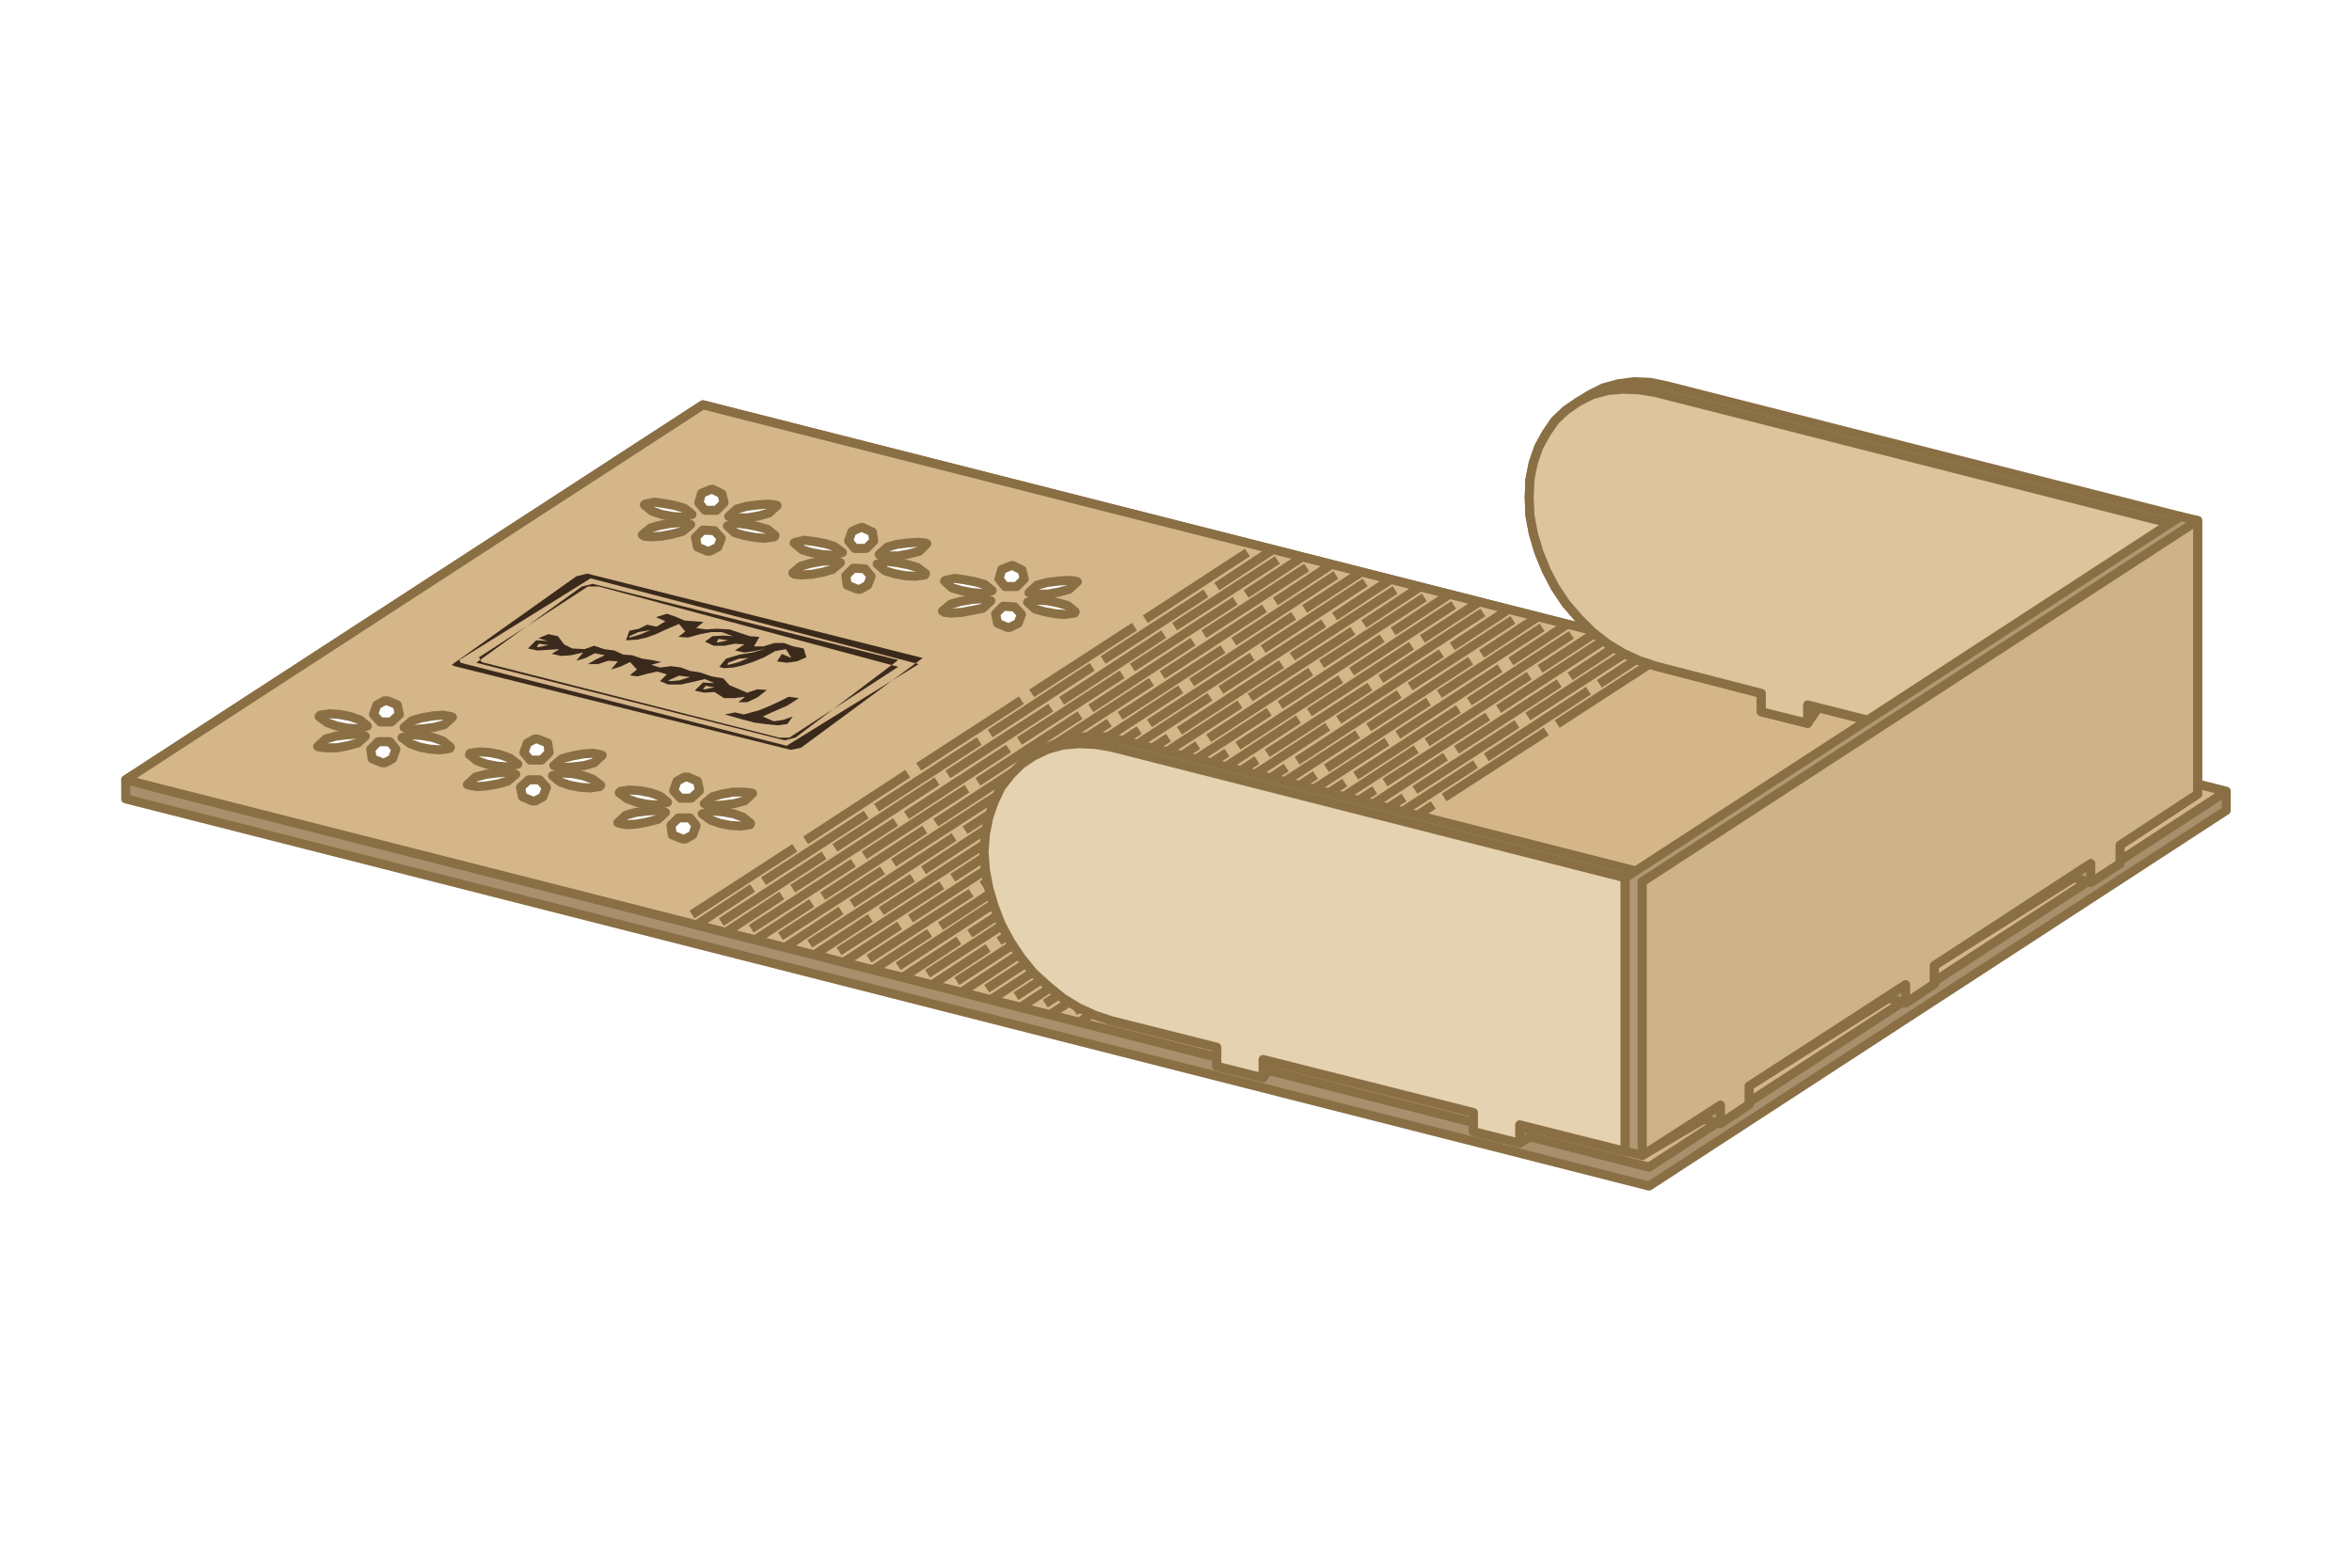
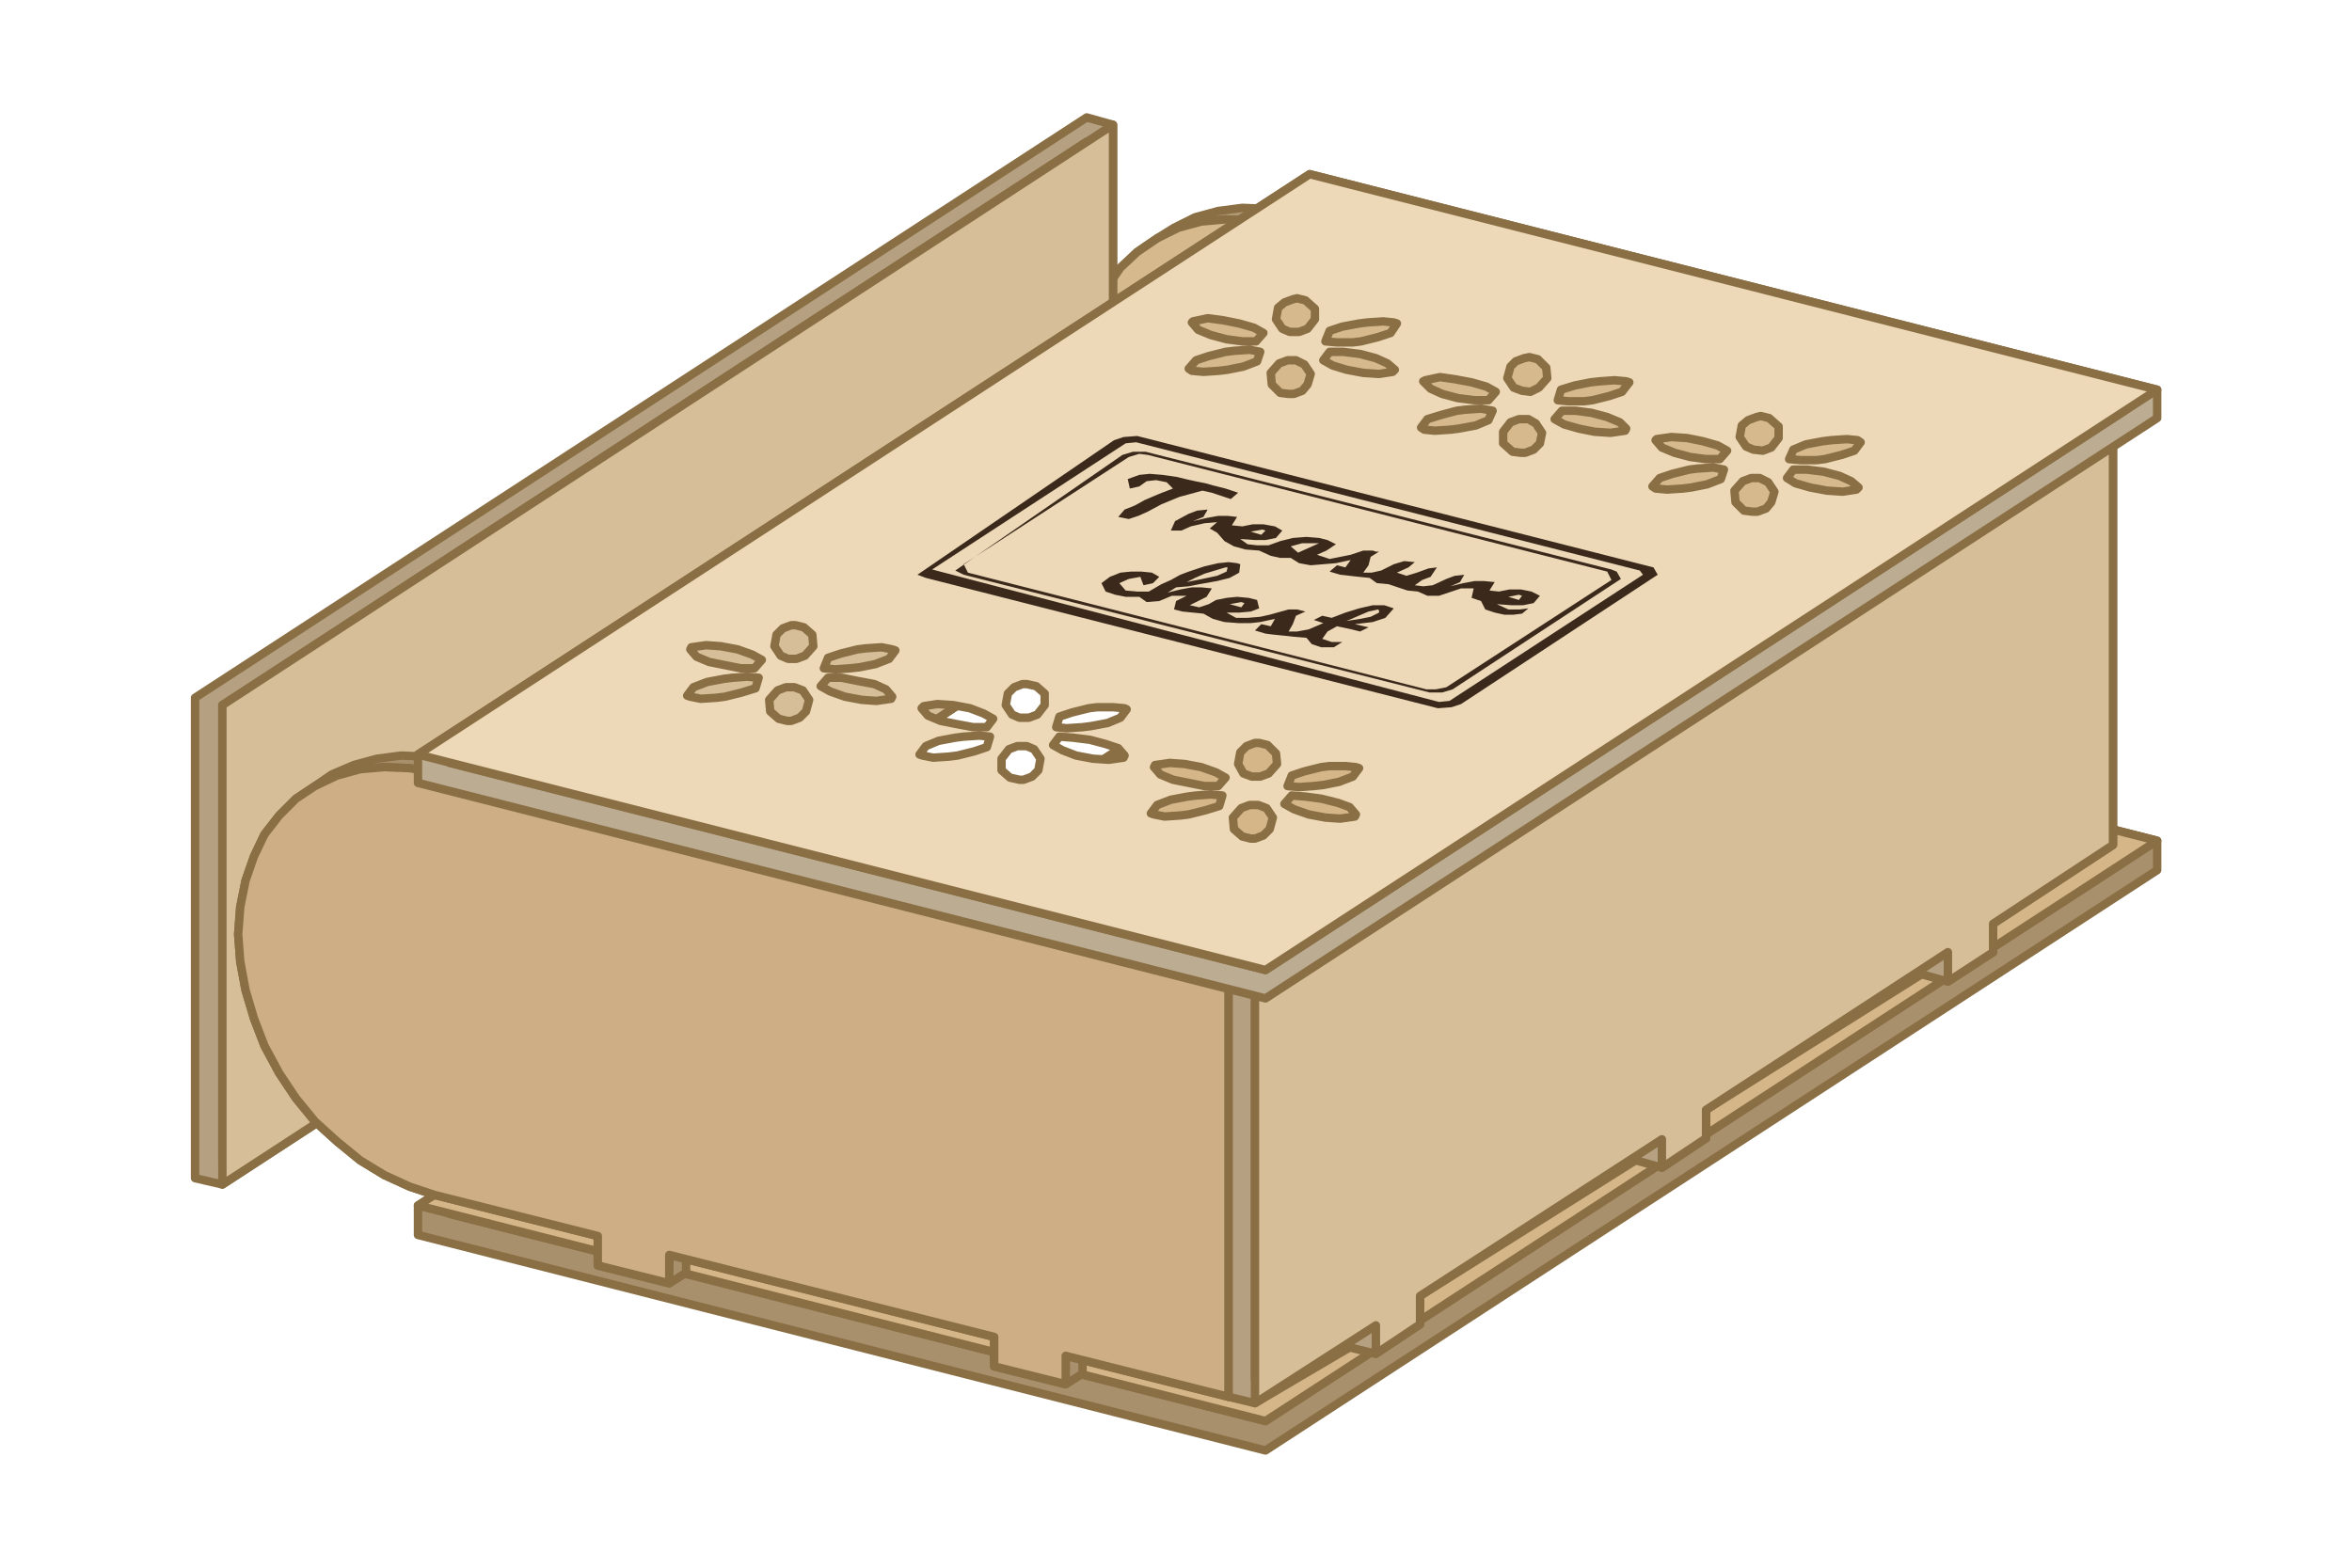
- <svg xmlns="http://www.w3.org/2000/svg" width="300" height="200" viewBox="-225.27 -55.57 345.55 155.13">
-   <path fill="#a9906d" fill-rule="evenodd" stroke="#8A6F45" stroke-linejoin="round" stroke-width="1.33" d="m-206.8 21.4 84.8-55.1 223.8 56.8v2.8L17 81.1l-223.8-56.9ZM17 78.3l81.7-53.2L-122-31l-81.7 53.2Z" />
-   <path fill="#d5b689" fill-rule="evenodd" stroke="#8A6F45" stroke-linejoin="round" stroke-width="1.33" d="m17 78.3-223.8-56.9 84.8-55.1 223.8 56.8Zm-56.7-15.8-6.9-1.8 1.7-1 6.8 1.7Zm80-52.1-6.9-1.7 1.7-1.1 6.8 1.7ZM-2 72.1l-6.9-1.8 1.7-1L-.3 71ZM78 20l-6.8-1.8 1.6-1 6.9 1.7ZM27.5 69.2l-2.6-.7 4.3-2.8 2.6.7Zm27.2-17.7-2.6-.7 4.3-2.8 2.6.7Zm27.2-17.7-2.6-.7 4.3-2.8 2.6.7Zm-216-10.7 1.3-.2 1.5.1 1.6.3 1.4.5 1.1.9-1.5.4-1.5-.1-1.5-.3-1.4-.5-1.2-.9Zm9.9-2.1 1.4.6.3 1.4-1.2 1.1h-1.6l-1-1.1.5-1.4 1.1-.6Zm9.5 2.4-1.2 1.1-1.5.4-1.6.2-1.5.1-1.3-.3 1.2-1 1.4-.4 1.7-.3h1.4l1.1.1Zm-.4 4.6-1.4.2-1.5-.1-1.5-.3-1.4-.5-1.2-.9 1.6-.4 1.4.1 1.6.3 1.4.5 1.1.9Zm-9.9 2.1-1.5-.6-.2-1.4 1.1-1.1h1.7l.9 1.1-.5 1.4-1.1.6Zm-9.5-2.4 1.2-1.1 1.4-.4 1.6-.2 1.5-.1 1.3.3-1.1 1-1.5.4-1.6.3-1.5.1-1-.2Zm-21.7-10.2 1.4-.2 1.5.1 1.5.3 1.4.5 1.2.9-1.6.4-1.4-.1-1.6-.3-1.4-.5-1.1-.9Zm9.9-2.1 1.5.6.2 1.4-1.1 1.1h-1.7l-.9-1.1.5-1.4 1.1-.6Zm9.5 2.4-1.2 1.1-1.4.4-1.6.2-1.5.1-1.4-.3 1.2-1 1.5-.4 1.6-.3 1.5-.1 1 .2Zm-.4 4.6-1.4.2-1.4-.1-1.6-.3-1.4-.5-1.1-.9 1.5-.4 1.5.1 1.5.3 1.4.5 1.2.9Zm-9.9 2.1-1.4-.6-.3-1.4 1.2-1.1h1.6l1 1.1-.5 1.4-1.1.6Zm-9.5-2.4 1.2-1.1 1.5-.4 1.6-.2 1.5-.1 1.3.3-1.2 1-1.4.4-1.7.3-1.4.1-1.1-.2Zm-21.6-10.2 1.4-.2 1.4.1 1.6.3 1.4.5 1.1.9-1.5.4-1.5-.1-1.5-.3-1.4-.5-1.2-.9Zm9.9-2.1 1.4.6.3 1.4-1.2 1.1h-1.6l-1-1.1.5-1.4 1.1-.6Zm9.5 2.4-1.2 1.1-1.5.4-1.6.2-1.5.1-1.3-.3 1.2-1 1.4-.4 1.7-.3 1.4-.1 1.1.2Zm-.4 4.6-1.4.2-1.5-.1-1.5-.3-1.4-.5-1.2-.9 1.6-.4 1.4.1 1.6.3 1.4.5 1.1.9Zm-9.9 2.1-1.5-.6-.2-1.4 1.1-1.1h1.7l.9 1.1-.5 1.4-1.1.6Zm-9.5-2.4 1.2-1.1 1.4-.4 1.6-.2 1.5-.1 1.3.3-1.1 1-1.5.4-1.6.3h-1.5l-1-.1Zm92.2-24.4 1.4-.3 1.4.2 1.6.3 1.4.4 1.1.9-1.5.4-1.4-.1-1.6-.3-1.4-.4-1.1-1Zm9.9-2.2 1.4.7.3 1.3-1.1 1.1h-1.7l-.9-1.1.4-1.4 1.2-.5Zm9.5 2.4-1.2 1.1-1.4.4-1.7.3h-1.4l-1.4-.2 1.2-1.1 1.5-.4 1.6-.2 1.5-.1 1 .1Zm-.4 4.6-1.4.2-1.4-.1-1.6-.3-1.4-.4-1.1-1 1.5-.3 1.5.1 1.5.3 1.4.4 1.1.9ZM-77.3-1l-1.4-.6L-79-3l1.1-1.1 1.7.1 1 1.1-.5 1.3-1.2.6Zm-9.5-2.4 1.2-1 1.4-.4 1.7-.3 1.4-.1 1.4.3-1.2 1.1-1.5.3-1.6.3-1.5.1-1-.1Zm-21.6-10.1 1.3-.3 1.5.2 1.6.3 1.3.4 1.2.9-1.5.4-1.5-.1-1.6-.3-1.3-.4-1.2-1Zm9.8-2.2 1.5.7.2 1.3-1.1 1.1h-1.7l-.9-1.1.5-1.4 1.1-.5Zm9.5 2.4-1.1 1.1-1.5.4-1.6.3h-1.5l-1.3-.2 1.2-1.1 1.4-.4 1.6-.2 1.5-.1 1.1.1Zm-.3 4.6-1.4.2-1.5-.1-1.6-.3-1.3-.4-1.2-1 1.5-.4 1.5.2 1.6.3 1.3.4 1.2.9Zm-9.9 2.1-1.5-.6-.2-1.4 1.1-1.1 1.7.1.9 1.1-.5 1.3-1.1.6Zm-9.5-2.4 1.2-1 1.4-.4 1.6-.3 1.5-.1 1.3.3-1.2 1-1.4.4-1.6.3-1.5.1-1-.1Zm-21.7-10.1 1.4-.3 1.4.2 1.6.3 1.4.4 1.1.9-1.5.4-1.4-.1-1.6-.3-1.4-.5-1.1-.9Zm9.9-2.2 1.4.7.3 1.3-1.1 1.1h-1.7l-.9-1.1.4-1.4 1.2-.5Zm9.5 2.4-1.2 1.1-1.4.4-1.7.3h-1.4l-1.4-.2 1.2-1.1 1.5-.4 1.6-.2 1.5-.1 1 .1Zm-.4 4.6-1.4.2-1.4-.1-1.6-.3-1.4-.4-1.1-1 1.5-.4 1.5.2 1.5.3 1.4.4 1.1.9Zm-9.9 2.1-1.4-.6-.3-1.4 1.1-1.1 1.7.1 1 1.1-.5 1.3-1.2.6Zm-9.5-2.4 1.2-1 1.4-.4 1.7-.3 1.4-.1 1.4.3-1.2 1-1.5.4-1.6.3-1.5.1-1-.1Z" />
-   <path fill="none" stroke="#8A6F45" stroke-width="1.33" d="m-63 56.5 15-9.8m1.6-1 15.1-9.8m1.6-1 15-9.8m1.6-1.1 15-9.7m1.6-1.1 15.1-9.8M-67 57.2l8.5-5.6m1.6-1 15.1-9.8m1.6-1.1 15-9.8m1.6-1 15.1-9.8m1.6-1 15-9.8m1.6-1 8.5-5.6m-85.6 53.7 15.1-9.8m1.6-1 15-9.8m1.6-1L-19 24m1.6-1.1 15-9.7m1.6-1.1 15.1-9.8m-85.6 53.8 8.5-5.6m1.6-1 15.1-9.8m1.5-1.1 15.1-9.8m1.6-1 15-9.8m1.6-1L3.8 7.2m1.6-1L13.9.6m-85.6 53.7 15.1-9.8m1.6-1 15-9.8m1.6-1 15.1-9.8m1.5-1.1 15.1-9.7m1.6-1.1 15-9.8M-75.6 55l8.5-5.6m1.6-1 15-9.8m1.6-1.1 15.1-9.7m1.6-1.1 15-9.8m1.6-1 15-9.8m1.6-1L9.6-.5M-76 53.2l15-9.8m1.6-1 15.1-9.8m1.6-1 15-9.8m1.6-1L-11 11m1.6-1.1L5.6.1M-80 53.9l8.6-5.6m1.6-1 15-9.8m1.6-1.1 15-9.7m1.6-1.1 15.1-9.8m1.6-1 15-9.8m1.6-1 8.5-5.6m-85.5 53.7 15-9.8m1.6-1 15.1-9.8m1.6-1 15-9.8m1.6-1 15-9.8m1.6-1.1L1.3-1m-85.6 53.8 8.5-5.6m1.6-1 15.1-9.8m1.6-1.1 15-9.7m1.6-1.1 15.1-9.8m1.6-1 15-9.8m1.6-1L.9-2.7M-84.7 51l15.1-9.8m1.6-1 15-9.8m1.6-1 15.1-9.8m1.6-1 15-9.8m1.6-1.1L-3-2.1m-85.6 53.8 8.5-5.6m1.6-1 15.1-9.8m1.5-1.1 15.1-9.7m1.6-1.1 15-9.8m1.6-1 15.1-9.8m1.6-1 8.5-5.6M-89 49.9l15.1-9.8m1.6-1 15-9.8m1.6-1 15.1-9.8m1.5-1L-24 7.7m1.6-1.1 15-9.8m-85.5 53.8 8.5-5.6m1.6-1 15-9.8m1.6-1.1 15.1-9.7m1.6-1.1 15-9.8m1.6-1 15-9.8m1.6-1 8.6-5.6m-85.6 53.7 15-9.8m1.6-1 15.1-9.8m1.6-1 15-9.8m1.6-1 15.1-9.8m1.6-1.1 15-9.8m-85.6 53.8 8.6-5.6m1.6-1 15-9.8m1.6-1.1 15-9.7m1.6-1.1 15.1-9.8m1.6-1 15-9.8m1.6-1 8.5-5.6m-85.5 53.7 15-9.7m1.6-1.1 15.1-9.8m1.6-1 15-9.8m1.6-1 15-9.8m1.6-1.1L-16-5.4m-85.6 53.8 8.5-5.6m1.6-1 15.1-9.8m1.6-1 15-9.8m1.6-1.1 15.1-9.8m1.5-1 15.1-9.8m1.6-1 8.5-5.6M-102 46.6l15.1-9.7m1.6-1.1 15-9.8m1.6-1 15.1-9.8m1.6-1 15-9.8m1.6-1.1 15.1-9.8m-85.6 53.8 8.5-5.6m1.6-1 15.1-9.8m1.5-1 15.1-9.8m1.6-1.1 15-9.8m1.6-1 15.1-9.8m1.6-1 8.5-5.6m-85.6 53.7 15.1-9.7m1.6-1.1 15-9.8m1.6-1 15.1-9.8m1.5-1 15.1-9.8m1.6-1.1 15-9.8m-85.5 53.8 8.5-5.6m1.6-1 15-9.8m1.6-1 15.1-9.8m1.6-1.1 15-9.8m1.6-1 15-9.8m1.6-1 8.6-5.6m-85.6 53.7 15-9.7m1.6-1.1 15.1-9.8m1.6-1 15-9.8m1.6-1 15.1-9.8m1.6-1.1 15-9.8m-85.6 53.8 8.6-5.6m1.6-1 15-9.8m1.6-1 15-9.8m1.6-1.1L-56.1 7m1.6-1 15-9.8m1.6-1 8.5-5.6m-85.5 53.7 15-9.7m1.6-1.1 15.1-9.8m1.6-1 15-9.8m1.6-1 15-9.8m1.6-1.1 15.1-9.8M-118.9 44l8.5-5.6m1.6-1 15.1-9.8m1.6-1 15-9.8m1.6-1.1 15.1-9.8m1.5-1 15.1-9.8m1.6-1 8.5-5.6m-85.6 53.8 15.1-9.8m1.6-1.1 15-9.8m1.6-1 15.1-9.8m1.6-1 15-9.8m1.6-1.1 15.1-9.8m-85.6 53.8 8.5-5.6m1.6-1 15.1-9.8m1.5-1 15.1-9.8m1.6-1.1 15-9.8m1.6-1L-48.1-6m1.6-1 8.5-5.6m-85.6 53.8 15.1-9.8m1.6-1.1 15-9.8m1.6-1 15.1-9.8m1.5-1 15.1-9.8m1.6-1.1 15-9.8" />
-   <path fill="#3B2A1C" fill-rule="evenodd" d="m-132.7 6 1-.8-1-1.1-1.5.7-1.3.4 1-1.2-1.4-.1-1.5.5h-1.5l1.2-.7 1.3-.6-1.5-.3-1.3.7-1.4.4 1-1.2-1.8.4-1.4.1-1.4-.3 1.1-.7-1.6.1-1.6.1-1.4-.3 1.2-1.2 1.7.1-1.4-.4 1.5-.6 1.4.3.9 1.2 1.2.6 1.8.1 1.4-.5 1.5.5 1.5.2 1.3.6 1.3.1 1.5.5 1.4.2 1.4.3-1.5.4 1.3.4 1.6-.2 1.5.2 1.3.5 1.4.2 1.8.6 1.7.3.9 1 1.2.5 1.4.6 1.5-.5 1.4.1-1.4 1.1-1.5.7h-1.3l1-.8-1.6.2h-1.5l-1.4-.9-1.5.1-1.4-.3 1.2-1.2 1.7.1-1.4-.6-1.7.4-1.8.4h-1.9l-1.2-.5 1-1-1.4-.4-1.4.3-1.5.4-.9-.1Zm5.9.9 1.3-.1 1.6-.5-1.6-.2-1.6.7Zm-19.3-5 1.4-.3-1.4-.2-.3.5Zm24.4 6.2 1.4-.3-1.3-.2-.4.5Zm4.7 4.2-1.8-.5 1.5-.3 1.3.3 2.2-.6 1.7-.7 1.3-.6 1.4-.7 1.5.2-1.7 1.1-2.3 1-1.3.6 1.6.7 1.4-.2 1.4-.5-.8 1.1-1.4.2-1.9-.2-1.5-.2-1.9-.5Zm-2.6-7.5 1-1.2 2-.6 1.9-.3 2-.6-1.8.4-1.4.2-1.4-.3 1.4-.9-1.4-.1-1.5.3h-1.6l-1.3-.6 1.1-.8 1.6-.1 1.4.1-1.6-.6h-1.6l-1.6.3-1.8.5-1.4-.1 1-.8-.9-1.1-1.9.8-1.5.7-1.4.5-1.3.3-1.7.1.5-1.4 1.4-.3 1.2-.6 1.4.3 1.3-.8-1.4-.6 1.6-.5 1.2.4 1.4.6 1.4.1 1.4.1-1.1.9 1.5.2 1.5-.1 1.9.1 1.5.5 1.5.5 1.4.1-.8 1.4h1.4l1.6-.5h1.4l1.4.5 1.5.3.4 1.3-1.4.6-1.5.2-1.4-.2.7-1.1 1.4.6-.8-1.3-1.6.3-1.6.9-1.7.7-1.5.5-1.3.3-1.4.1-.4-.1Zm-.1-3.6 1.4-.3-1.4-.2-.3.5Zm1.5 3.3 1.5-.4 1.4-.6-1.4.1-1.6.6-.1.3Zm-14.5-4 1.6-.5 1.4-.6-1.8.3-1.3.6v.2Zm-26.2 4 18.3-13 1.6-.4 49.3 12.4-17.9 13.2-1.5.3-49.4-12.3Zm49.2 11.9 19.4-12-48.2-12.6-19.3 12 .2.4Zm-45.6-12.2L-139.8-7l1.6-.4 44.9 11.2-15.1 11.4-1.6.4-44.9-11.3Zm44.5 11h1.5l16-10.4-44-11.8h-1.6l-16 10.4.4.7Z" />
-   <path fill="#b5a181" fill-rule="evenodd" stroke="#8A6F45" stroke-linejoin="round" stroke-width="1.33" d="m79.6 21.7-1.6 1-6.8-1.7v-2.8l-29.3-7.4-1.6 2.3-6.8-1.7V8.7L18 4.7l-2.4-.8-2.4-1.1-2.3-1.4L8.7-.3l-2-2-1.9-2.2-1.6-2.4-1.3-2.5-1.1-2.7-.8-2.7-.5-2.7-.1-2.6.1-2.6.5-2.5.8-2.3 1.1-2 1.3-1.9 1.6-1.5 1.9-1.3 1.6-1 2-1 2.2-.6 2.3-.3 2.4.1 2.4.5 75.5 19.2v40.2l-1.6 1-13.9-3.5ZM6.4-34l-1.6 1.6-1.3 1.8-1.1 2.1-.8 2.3-.5 2.5-.1 2.5.1 2.7.5 2.7.8 2.7 1.1 2.6 1.3 2.6 1.6 2.3 1.9 2.2 2 2L12.5.3l2.3 1.5 2.4 1.1 2.4.8 15.5 3.9v2.8l5.2 1.3 1.6-2.4 30.9 7.9v2.7l5.2 1.4 1.6-2.4 13.9 3.6v-38.8L18-35.5l-2.4-.4-2.4-.1-2.3.2-2.2.6-1.8.9Z" />
-   <path fill="#dcc49d" fill-rule="evenodd" stroke="#8A6F45" stroke-linejoin="round" stroke-width="1.33" d="m18-35.5-2.4-.4-2.4-.1-2.3.2-2.2.6-2 1-1.9 1.3-1.6 1.5-1.3 1.9-1.1 2-.8 2.3-.5 2.5-.1 2.6.1 2.6.5 2.7.8 2.7 1.1 2.7 1.3 2.5 1.6 2.4 1.9 2.2 2 2 2.2 1.7 2.3 1.4 2.4 1.1 2.4.8 15.5 4v2.7l6.8 1.7v-2.7l30.9 7.8V21l6.8 1.7V20l15.5 3.9v-40.2Z" />
-   <path fill="#bcac92" fill-rule="evenodd" stroke="#8A6F45" stroke-linejoin="round" stroke-width="1.33" d="m-.4 73.8-1.6 1-6.8-1.7v-2.8l-29.3-7.4-1.6 2.3-6.8-1.7v-2.8L-62 56.8l-2.4-.8-2.4-1.1-2.3-1.4-2.2-1.8-2.1-1.9-1.8-2.2-1.6-2.4-1.4-2.6-1-2.6-.8-2.7-.5-2.7-.2-2.6.2-2.6.5-2.5.8-2.3 1-2.1 1.4-1.8 1.6-1.6 1.8-1.2 1.6-1.1 2.1-.9 2.2-.6 2.3-.3 2.4.1 2.4.5 75.5 19.2V75l-1.6 1-13.9-3.5Zm-73.2-55.7-1.6 1.6-1.4 1.8-1 2.1-.8 2.3-.5 2.4-.2 2.6.2 2.7.5 2.7.8 2.7 1 2.6 1.4 2.5 1.6 2.4 1.8 2.2 2.1 2 2.2 1.7 2.3 1.5 2.4 1.1 2.4.8 15.5 3.9v2.7l5.2 1.4 1.6-2.4 30.9 7.9V72l5.2 1.4L-.4 71l13.9 3.5V35.8L-62 16.6l-2.4-.4-2.4-.1-2.3.2-2.2.6-1.8.8Z" />
-   <path fill="#e4d2b1" fill-rule="evenodd" stroke="#8A6F45" stroke-linejoin="round" stroke-width="1.33" d="m-62 16.6-2.4-.4-2.4-.1-2.3.2-2.2.6-2.1 1-1.8 1.2-1.6 1.6-1.4 1.8-1 2.1-.8 2.3-.5 2.5-.2 2.6.2 2.6.5 2.7.8 2.7 1 2.6 1.4 2.6 1.6 2.4 1.8 2.2 2.1 1.9 2.2 1.8 2.3 1.4 2.4 1.1 2.4.8 15.5 3.9v2.8l6.8 1.7v-2.7l30.9 7.8v2.8l6.8 1.7v-2.7L13.5 76V35.8Z" />
-   <path fill="#b09873" fill-rule="evenodd" stroke="#8A6F45" stroke-linejoin="round" stroke-width="1.33" d="m81.9 36.5-2.5-.7-20.5 12.9v2.7l-4.2 2.8-2.5-.7-20.5 12.9v2.7l-4.2 2.8-2.5-.6-9 5.3-2.5-.6V35.8l81.6-53.1 2.5.6v40.2L86.2 31v2.7ZM25 68.5l2.5.7 1.7-.7v-2.7l23-15 2.5.7 1.7-.7V48l23-14.9 2.5.6 1.7-.6v-2.8l11.5-7.4V-15L16 36.4v37.9Z" />
-   <path fill="#cfb388" fill-rule="evenodd" stroke="#8A6F45" stroke-linejoin="round" stroke-width="1.33" d="M97.6-16.7 16 36.4v40.2l11.5-7.4v2.7l4.2-2.8v-2.7l23-14.9v2.7l4.2-2.8v-2.7l23-15v2.8l4.3-2.8V31l11.4-7.5Z" />
+ <svg xmlns="http://www.w3.org/2000/svg" width="300" height="200" viewBox="-95.98 -56.87 208.94 149.12">
+   <path fill="#b09873" fill-rule="evenodd" stroke="#8A6F45" stroke-linejoin="round" stroke-width=".8" d="m79.6 21.7-1.6 1-6.8-1.7v-2.8l-29.3-7.4v1.3l-1.6 1-6.8-1.7V8.7L18 4.7l-2.4-.8-2.4-1.1-2.3-1.4L8.7-.3l-2-2-1.9-2.2-1.6-2.4-1.3-2.5-1.1-2.7-.8-2.7-.5-2.7-.1-2.6.1-2.6.5-2.5.8-2.3 1.1-2 1.3-1.9 1.6-1.5 1.9-1.3 1.6-1 2-1 2.2-.6 2.3-.3 2.4.1 2.4.5 75.5 19.2v40.2l-1.6 1-13.9-3.5ZM6.4-34l-1.6 1.6-1.3 1.8-1.1 2.1-.8 2.3-.5 2.5-.1 2.5.1 2.7.5 2.7.8 2.7 1.1 2.6 1.3 2.6 1.6 2.3 1.9 2.2 2 2L12.5.3l2.3 1.5 2.4 1.1 2.4.8 15.5 3.9v2.8l5.2 1.3v-1.3l1.6-1.1 30.9 7.9v2.7l5.2 1.4V20l1.6-1.1 13.9 3.6v-38.8L18-35.5l-2.4-.4-2.4-.1-2.3.2-2.2.6-1.8.9Z" />
+   <path fill="#d6b98c" fill-rule="evenodd" stroke="#8A6F45" stroke-linejoin="round" stroke-width=".8" d="m18-35.5-2.4-.4-2.4-.1-2.3.2-2.2.6-2 1-1.9 1.3-1.6 1.5-1.3 1.9-1.1 2-.8 2.3-.5 2.5-.1 2.6.1 2.6.5 2.7.8 2.7 1.1 2.7 1.3 2.5 1.6 2.4 1.9 2.2 2 2 2.2 1.7 2.3 1.4 2.4 1.1 2.4.8 15.5 4v2.7l6.8 1.7v-2.7l30.9 7.8V21l6.8 1.7V20l15.5 3.9v-40.2Z" />
+   <path fill="#b5a181" fill-rule="evenodd" stroke="#8A6F45" stroke-linejoin="round" stroke-width=".8" d="M2.5-45V.6l-84.7 55.2-2.6-.6V9.5L0-45.7ZM0 0v-43.4l-82.2 53.6v43.3Z" />
+   <path fill="#d5be98" fill-rule="evenodd" stroke="#8A6F45" stroke-linejoin="round" stroke-width=".8" d="m2.5-45-84.7 55.2v45.6L2.5.6Z" />
+   <path fill="#a9906d" fill-rule="evenodd" stroke="#8A6F45" stroke-linejoin="round" stroke-width=".8" d="M-63.6 57.8 21.2 2.6l80.6 20.5v2.8L17 81.1l-80.6-20.5ZM21.2 5.4l-81.8 53.2L17 78.3l81.7-53.2Z" />
+   <path fill="#d5b689" fill-rule="evenodd" stroke="#8A6F45" stroke-linejoin="round" stroke-width=".8" d="m21.2 2.6 80.6 20.5L17 78.3l-80.6-20.5Zm19.1 7.8-6.9-1.7 1.7-1.1 6.8 1.7Zm-80 52.1-6.9-1.8 1.7-1 6.8 1.7ZM78 20l-6.8-1.8 1.6-1 6.9 1.7ZM-2 72.1l-6.9-1.8 1.7-1L-.3 71Zm83.9-38.3-2.6-.7 4.3-2.8 2.6.7ZM54.7 51.5l-2.6-.7 4.3-2.8 2.6.7ZM27.5 69.2l-2.6-.7 4.3-2.8 2.6.7Z" />
+   <path fill="#a9906d" fill-rule="evenodd" stroke="#8A6F45" stroke-linejoin="round" stroke-width=".8" d="m-.4 73.8-1.6 1-6.8-1.7v-2.8l-29.3-7.4v1.3l-1.6 1-6.8-1.7v-2.8L-62 56.8l-2.4-.8-2.4-1.1-2.3-1.4-2.2-1.8-2.1-1.9-1.8-2.2-1.6-2.4-1.4-2.6-1-2.6-.8-2.7-.5-2.7-.2-2.6.2-2.6.5-2.5.8-2.3 1-2.1 1.4-1.8 1.6-1.6 1.8-1.2 1.6-1.1 2.1-.9 2.2-.6 2.3-.3 2.4.1 2.4.5 75.5 19.2V75l-1.6 1-13.9-3.5Zm-73.2-55.7-1.6 1.6-1.4 1.8-1 2.1-.8 2.3-.5 2.4-.2 2.6.2 2.7.5 2.7.8 2.7 1 2.6 1.4 2.5 1.6 2.4 1.8 2.2 2.1 2 2.2 1.7 2.3 1.5 2.4 1.1 2.4.8 15.5 3.9v2.7l5.2 1.4v-1.3l1.6-1.1 30.9 7.9V72l5.2 1.4v-1.3L-.4 71l13.9 3.5V35.8L-62 16.6l-2.4-.4-2.4-.1-2.3.2-2.2.6-1.8.8Z" />
+   <path fill="#ceaf85" fill-rule="evenodd" stroke="#8A6F45" stroke-linejoin="round" stroke-width=".8" d="m-62 16.6-2.4-.4-2.4-.1-2.3.2-2.2.6-2.1 1-1.8 1.2-1.6 1.6-1.4 1.8-1 2.1-.8 2.3-.5 2.5-.2 2.6.2 2.6.5 2.7.8 2.7 1 2.6 1.4 2.6 1.6 2.4 1.8 2.2 2.1 1.9 2.2 1.8 2.3 1.4 2.4 1.1 2.4.8 15.5 3.9v2.8l6.8 1.7v-2.7l30.9 7.8v2.8l6.8 1.7v-2.7L13.5 76V35.8Z" />
+   <path fill="#b5a181" fill-rule="evenodd" stroke="#8A6F45" stroke-linejoin="round" stroke-width=".8" d="m81.9 36.5-2.5-.7-20.5 12.9v2.7l-4.2 2.8-2.5-.7-20.5 12.9v2.7l-4.2 2.8-2.5-.6-9 5.3-2.5-.6V35.8l81.6-53.1 2.5.6v40.2L86.2 31v2.7ZM25 68.5l2.5.7 1.7-.7v-2.7l23-15 2.5.7 1.7-.7V48l23-14.9 2.5.6 1.7-.6v-2.8l11.5-7.4V-15L16 36.4v37.9Z" />
+   <path fill="#d5be98" fill-rule="evenodd" stroke="#8A6F45" stroke-linejoin="round" stroke-width=".8" d="M97.6-16.7 16 36.4v40.2l11.5-7.4v2.7l4.2-2.8v-2.7l23-14.9v2.7l4.2-2.8v-2.7l23-15v2.8l4.3-2.8V31l11.4-7.5Z" />
+   <path fill="#bcac92" fill-rule="evenodd" stroke="#8A6F45" stroke-linejoin="round" stroke-width=".8" d="m-63.6 14.9 84.8-55.2 80.6 20.5v2.7L17 38.1l-80.6-20.5Zm84.8-52.4-81.8 53.2L17 35.4l81.7-53.2Z" />
+   <path fill="#edd9b8" fill-rule="evenodd" stroke="#8A6F45" stroke-linejoin="round" stroke-width=".8" d="m21.2-40.3 80.6 20.5L17 35.4l-80.6-20.5Zm7.9 18.8-1.3.2-1.5-.1-1.6-.3-1.3-.4-.9-.5.6-.8h1.3l1.6.2 1.5.4 1.1.5.7.6Zm-9.9 2.1-.8-.1-.8-.8-.1-1.1.8-.9.8-.3h.8l.8.4.6.9-.3 1-.5.6-.8.3Zm-9.5-2.4.7-.8 1.2-.4 1.6-.4.8-.1 1.5-.1 1 .2-.3.9-1.3.5-1.5.3-.8.1-1.5.1-1.1-.1Zm.4-4.5 1.4-.3 1.5.2 1.5.3 1.4.4.9.5-.7.8h-1.3l-1.5-.2-1.5-.4-1.2-.5-.6-.7Zm9.9-2.2.8.2.9.8v1l-.7.9-.8.3h-.9l-.7-.3-.6-.9.2-1.1.6-.5.8-.3Zm9.5 2.4-.6.9-1.2.4-1.6.4-.8.1h-1.5l-1.1-.1.4-1 1.2-.4 1.6-.3.8-.1 1.5-.1 1 .1Zm21.7 10.2-1.4.2-1.5-.1-1.5-.3-1.4-.4-.9-.5.7-.8h1.3l1.5.2 1.5.4 1.2.5.6.6Zm-9.9 2.1-.8-.1-.9-.8v-1.1l.7-.9.8-.3h.9l.7.4.6.9-.2 1-.6.6-.8.3Zm-9.5-2.4.6-.8 1.3-.4 1.5-.4.8-.1 1.5-.1 1.1.2-.4.9-1.2.5-1.6.3-.8.1-1.5.1-1-.1Zm.4-4.5 1.4-.3 1.4.2 1.6.3 1.4.4.9.5-.7.8h-1.3l-1.6-.2-1.5-.4-1.1-.5-.7-.7Zm9.9-2.2.8.2.8.8.1 1-.8.9-.8.4-.8-.1-.8-.3-.6-.9.3-1.1.5-.5.8-.3Zm9.5 2.4-.7.9-1.2.4-1.6.4-.8.1h-1.5l-1-.1.3-1 1.3-.4 1.5-.3.9-.1 1.4-.1 1.1.1Zm21.6 10.2-1.3.2-1.5-.1-1.6-.3-1.4-.4-.8-.5.6-.8h1.3l1.6.2 1.5.4 1.1.5.7.6Zm-9.9 2.1-.8-.1-.8-.8-.1-1.1.8-.9.8-.3h.8l.8.4.6.9-.3 1-.5.6-.8.3Zm-9.5-2.4.7-.8 1.2-.4 1.6-.4.8-.1 1.5-.1 1 .2-.3.9-1.3.5-1.5.3-.8.1-1.5.1-1.1-.1Zm.4-4.5 1.4-.2 1.5.1 1.5.3 1.4.4.9.5-.7.8h-1.3l-1.5-.2-1.5-.4-1.2-.5-.6-.7Zm9.9-2.2.8.2.9.8v1.1l-.7.9-.8.3-.9-.1-.7-.3-.6-.9.2-1.1.6-.5.8-.3Zm9.5 2.5-.6.8-1.2.4-1.6.4-.8.1h-1.5l-1.1-.1.4-.9 1.2-.5 1.6-.3.8-.1 1.5-.1 1 .1ZM-18.6 9.6l-1.4.2-1.4-.1-1.6-.3-1.4-.5-.9-.5.7-.8h1.3l1.5.3 1.6.3 1.1.5.6.7Zm-9.9 2.1-.8-.2-.8-.7-.1-1.1.8-.9.8-.3h.8l.8.3.6.9-.3 1.1-.6.6-.8.3ZM-38 9.3l.6-.8 1.3-.5 1.6-.3.8-.1 1.4-.1 1.1.1-.3 1-1.3.4-1.6.4-.8.1-1.5.1-1-.2Zm.4-4.6 1.4-.2 1.4.1 1.6.3 1.4.5.9.5-.7.8h-1.3l-1.5-.3-1.5-.3-1.2-.5-.6-.7Zm9.9-2.1.8.2.8.7.1 1.1-.8.9-.8.3h-.8l-.7-.3-.6-.9.2-1.1.6-.6.8-.3Zm9.5 2.4-.6.8-1.3.5-1.5.3-.9.1-1.4.1-1.1-.1.4-1 1.2-.4 1.6-.4.8-.1 1.5-.1 1 .2ZM3.5 15.2l-1.4.2-1.5-.1L-1 15l-1.3-.5-.9-.5.6-.8 1.3.1 1.6.2 1.5.4 1.2.4.6.7Zm-9.9 2.1-.9-.2-.8-.7v-1.1l.7-.9.8-.3h.9l.7.3.6.9-.2 1.1-.6.6-.8.3Zm-9.5-2.4.6-.8 1.2-.5 1.6-.3.8-.1 1.5-.1 1 .1-.3 1-1.2.4-1.6.4-.8.1-1.5.1-1-.2Zm.4-4.6 1.3-.2 1.5.1 1.6.3 1.3.5.9.5-.6.8h-1.3l-1.6-.3-1.5-.3-1.2-.5-.6-.7Zm9.8-2.1.9.2.8.7v1.1l-.7.9-.8.3h-.9l-.7-.3-.6-.9.2-1.1.6-.6.8-.3Zm9.5 2.4-.6.8-1.2.5-1.6.3-.8.1-1.5.1-1-.1.3-1 1.2-.4 1.6-.4.8-.1h1.5l1.1.1Zm21.7 10.2-1.4.2-1.4-.1-1.6-.3-1.4-.5-.9-.5.7-.8 1.3.1 1.5.2 1.6.4 1.1.4.6.7Zm-9.9 2.1-.8-.2-.8-.7-.1-1.1.8-.9.8-.3h.8l.8.3.6.9-.3 1.1-.6.6-.8.3Zm-9.5-2.4.6-.8 1.3-.5 1.6-.3.8-.1 1.4-.1 1.1.1-.3 1-1.3.4-1.6.4-.8.1-1.5.1-1-.2Zm.4-4.6 1.4-.2 1.4.1 1.6.3 1.4.5.9.5-.7.8h-1.3l-1.5-.3-1.5-.3-1.2-.5-.6-.7Zm9.9-2.1.8.2.8.8.1 1-.8.9-.8.3h-.8l-.8-.3-.5-.9.2-1.1.6-.6.8-.3Zm9.5 2.4-.6.8-1.3.5-1.5.3-.9.1-1.4.1-1.1-.1.4-1 1.2-.4 1.6-.4.8-.1h1.5l1 .1Z" />
+   <path fill="#3B2A1C" fill-rule="evenodd" d="m27.8-4.4-.8.5-.2.8-.5.7h.8l.9-.2 1.2-.6 1-.3 1 .1-.6.5-1.1.5.9.3 1-.3 1.1-.4.8-.1-.6.9-.8.3-.7.5.8.1.9-.1 1.3-.6.8-.3.9-.1-.4.7-.9.4 1.2-.3 1.1-.2h.9l1 .1-.5.8.9.1 1-.2h1.1l1 .2.8.4-.6.7-1 .2h-1.1L39 .6l1.1.5h1.1L42 1l-.6.5-.8.1h-.9l-.9-.2-.9-.3-.4-.8-.9-.3.2-.9h-1.2l-1.2.4-.9.3h-1.1l-.9-.4-1-.1-.9-.3-.9-.3-1.1-.1-.7-.5-1-.1-.9-.1-.9-.1-1-.3.7-.6.8.2.5-.7-1.4.3-1.2.1-1.2.1-1.1-.2-.8-.5h-1l-.9-.2-1.1-.5-1.3-.1-1.1-.3-.9-.5-.7-.8-.7-.4.7-.6-1.2.1-1.3.3-.9.4H8l.4-.9L9.7-8l.8-.3 1-.1-.4.7-1 .4 1.3-.3 1.1-.2h.9l.9.1-.5.8 1 .1 1-.2h1l1.1.2.7.4-.6.7-1 .2h-1l-1.4-.1.7.5.9.1h1.1l1.1-.4 1.2-.3 1.3-.1 1.2.1.8.2.8.4-.9.6-.9.4 1.2.4 1-.2 1-.2 1.2-.4h.9l.3.1Zm-6-.8h-1.3l-1.1.3.7.6 2-.9ZM41.1-.3l-1 .2 1 .3.3-.4ZM16.7-6.5l-1.1.2 1 .3.4-.4ZM12-10.7l1.2.3 1.2.4-.7.6-.9-.3-.9-.3-.9-.2-2.2.6-1.7.7-1.3.7-.9.4-.9.3-1-.2.6-.7 1-.4.9-.5 1.4-.6 1.3-.5-.6-.6-1-.2-.9.1-.7.5-.9.2-.2-.9 1.1-.4 1-.1 1.2.1 1.4.2.8.2.9.2 1 .2Zm2.6 7.5-.1.8-.9.5-1.2.3-1.7.3-1 .2-1.2.1-.8.5 1.2-.3L10-1h.9l1 .1-.5.8-.8.4-.8.4.9.2.9-.3.7-.4 1-.2 1-.1 1.1.1.8.2.2.8-.8.3-1.1.1h-1.2l.9.5h1.1l1.2-.1.9-.2 1.8-.5h.8l.8.2-.9.4-.3.8-.4.7h.8l1.1-.2 1.4-.6-.9-.3.8-.4.9.2 1.3-.5 1.3-.4 1.3-.3h1.1l.9.3-.8.9-1.2.4-1.7.2 1.3.3-.8.4-.8-.2-1.4-.3-.9.5-.5.7.9.3h1l-.8.5h-1.2l-.9-.3-.5-.6-1.2-.1-.9-.1-1-.1-.8-.1-1-.3.6-.6.9.2.4-.7-1.4.3-.9.1h-1.2l-1.3-.1L12 2l-.9-.5-1-.1-1-.1-.8-.2.2-.8 1-.5H8.1L6.9.3 5.7.4 5-.1H3.7l-1-.2-.9-.3-.4-.8.8-.6 1-.4 1-.1h1l1 .1.7.4-.6.6-.9.2-.3-.8-1.1.2-.9.4.6.7 1.1.1h1.1l1.2-.7.9-.4.9-.5.8-.3 1.5-.5 1.3-.3 1-.1.8.1Zm.1 3.6-1.1.2 1.1.3.3-.4Zm-1.5-3.3-1 .3-1 .3-.9.4-.8.4 1.5-.3 1.4-.3.9-.4.1-.4Zm14.5 4-.9.2-.7.3-1.4.6L26 2l1-.2.8-.4v-.2Zm26.2-4 .4.7-18.7 12.3-.9.3-1.3.1-48.7-12.4-.8-.3L2.6-15l.9-.3 1.3-.1L53.5-3ZM4.7-14.8l-1 .1-18.4 12L33.5 9.9l1-.1 18.4-12-.3-.4ZM50.4-2.5l.4.7-16 10.5-1 .3h-1.2L-11.7-2.2l-.8-.4 15.9-11 1-.3h1.2L49.9-2.7ZM5.8-13.6l-.8-.1-1 .3-15.7 10.2.4.8L32.3 8.7h.9l1-.2L49.9-1.7l-.4-.8Z" />
</svg>
